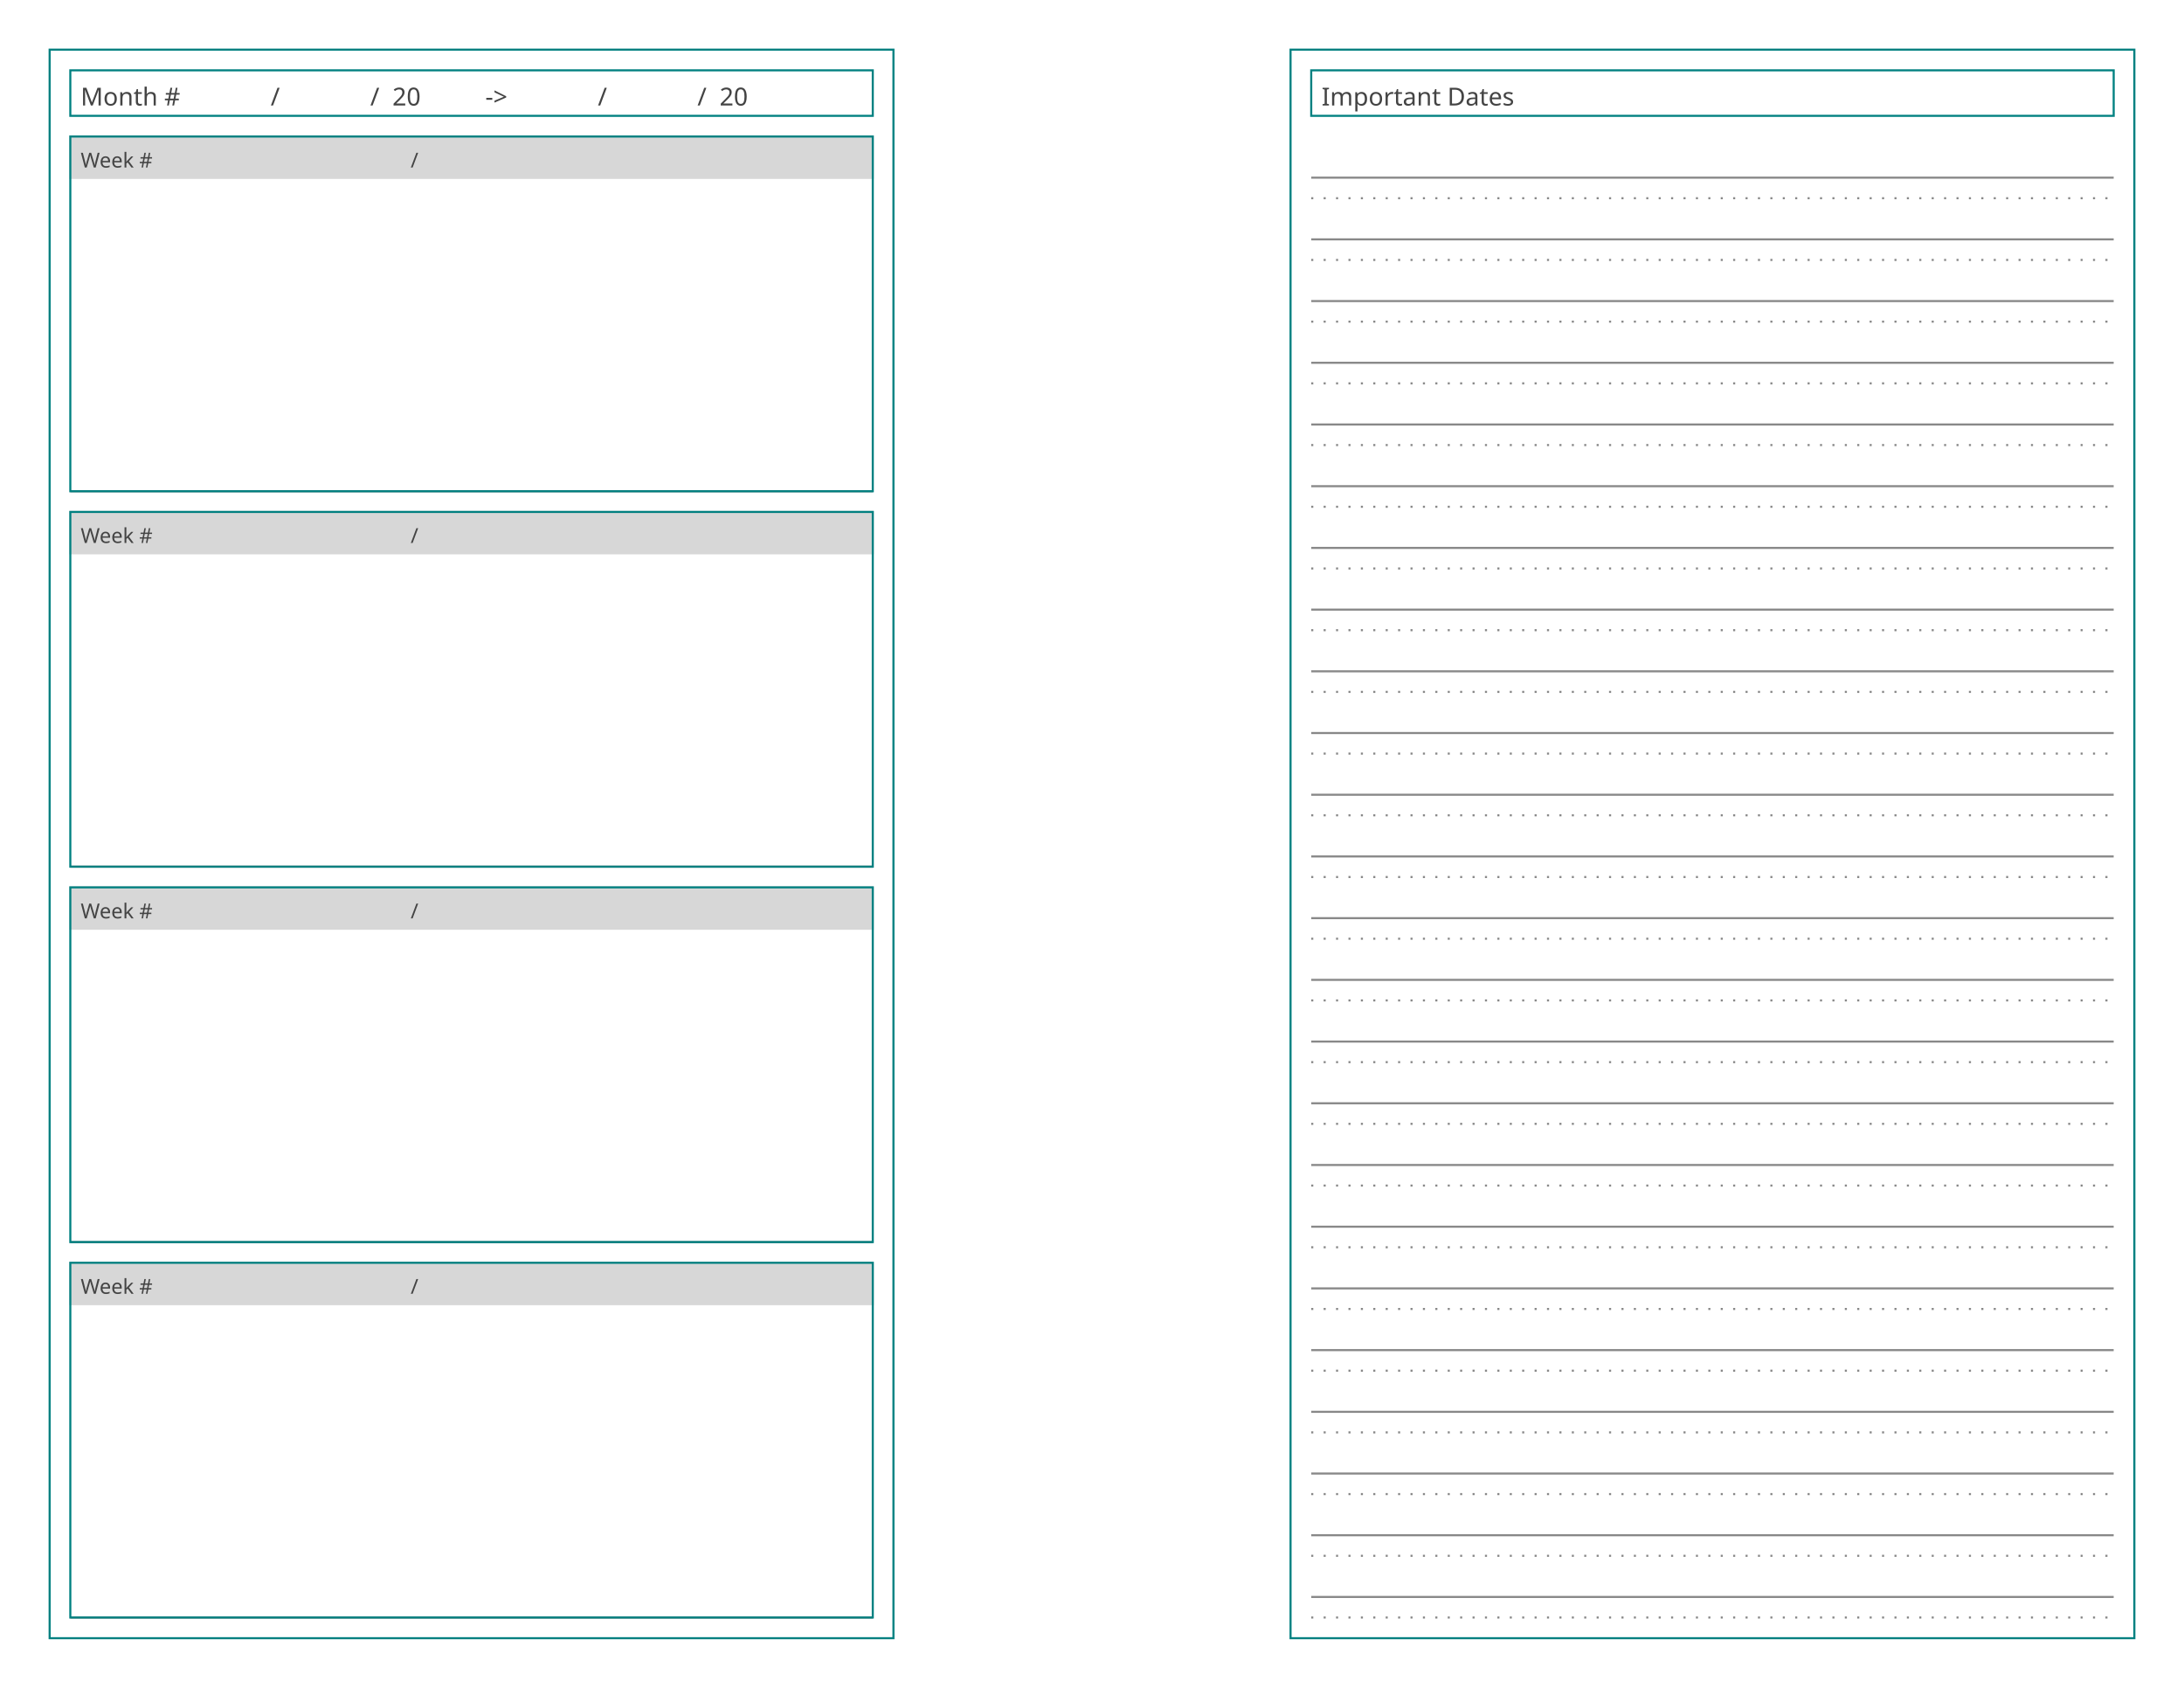
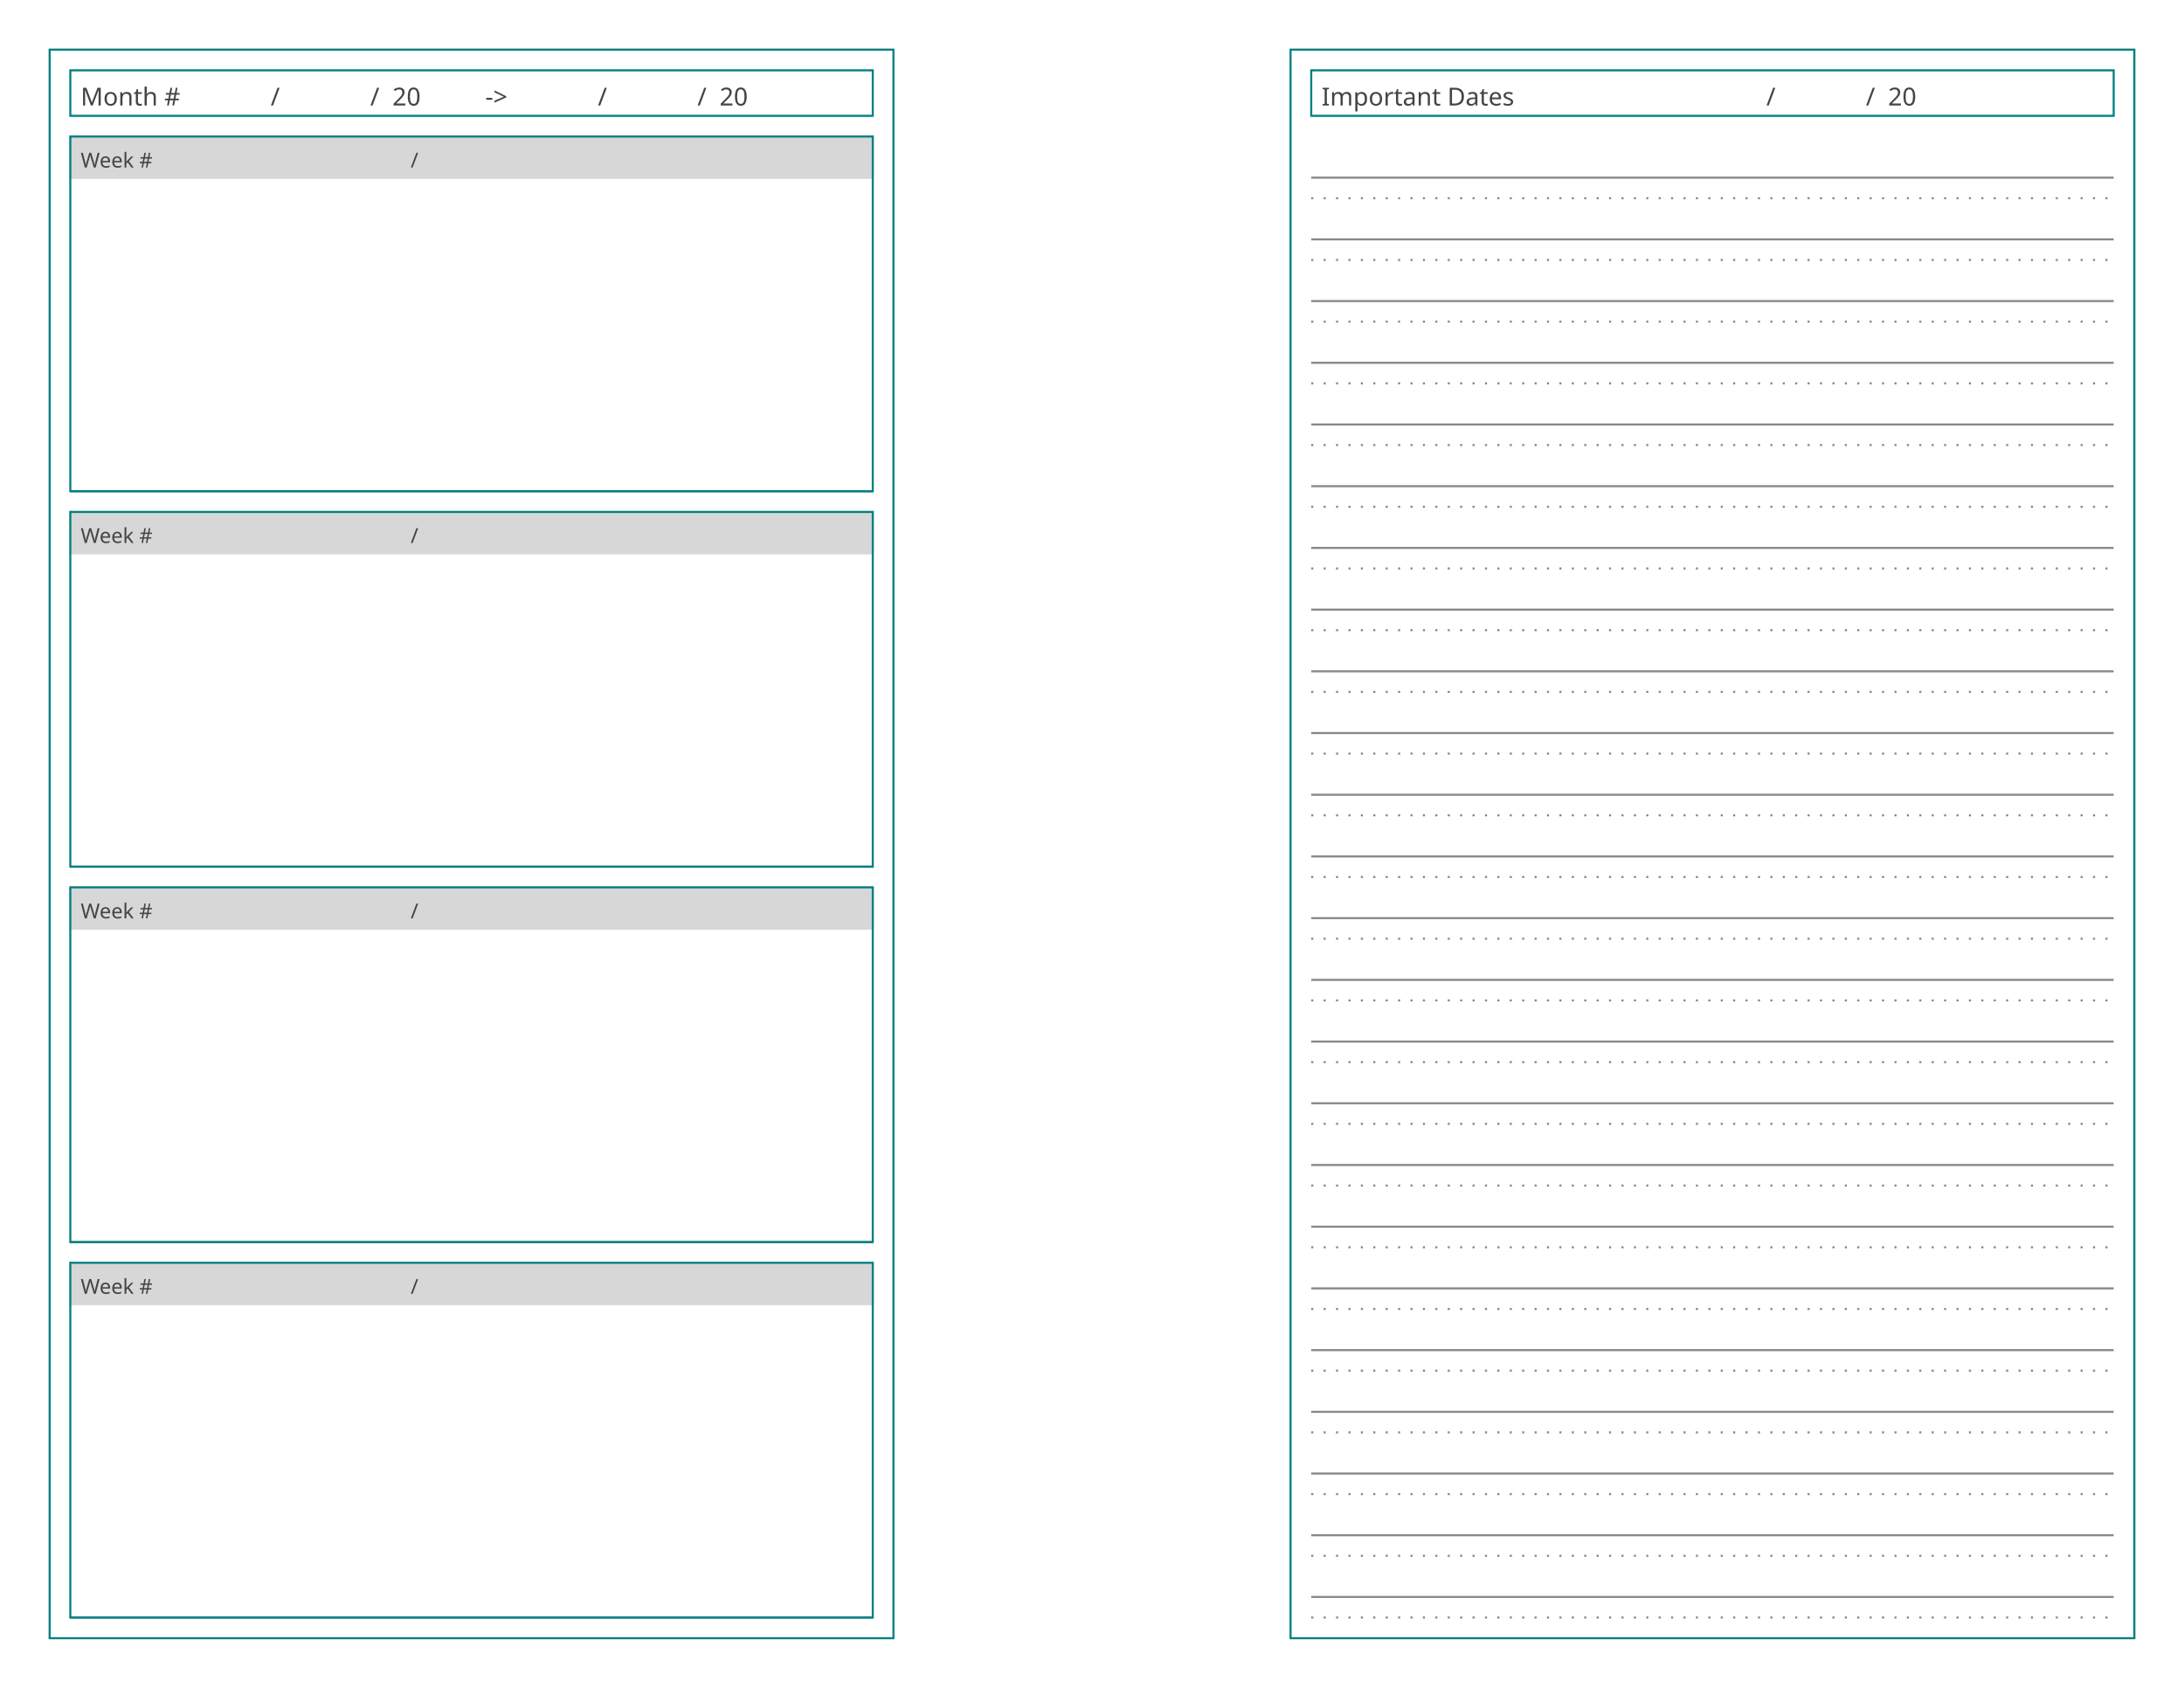
<svg xmlns="http://www.w3.org/2000/svg" baseProfile="tiny" height="8.5in" version="1.2" width="11in">
  <defs />
  <g transform="translate(24.0, 24.0)">
    <rect fill="none" height="768.0" stroke="#008080" width="408.0" x="0" y="0" />
    <g transform="translate(10, 10)">
      <rect fill="none" height="22" stroke="#008080" stroke-width="1" width="388.0" x="0" y="0" />
      <text alignment-baseline="text-after-edge" fill="#444444" font-family="Trebuchet MS" font-size="12" text-anchor="start" transform="translate(5,17)">Month #              /              /  20          -&gt;              /              /  20          </text>
    </g>
    <g transform="translate(10, 42)">
      <g transform="translate(0,0)">
        <g>
          <g transform="translate(0,0)">
            <rect fill="#d7d7d7" height="20" stroke="#d7d7d7" stroke-width="1" width="388.0" x="0" y="0" />
            <text alignment-baseline="text-after-edge" fill="#444444" font-family="Ubuntu Mono" font-size="10" text-anchor="start" transform="translate(5,15)">Week #                                                /</text>
          </g>
          <g transform="translate(0,20)">
            <line stroke="#888888" stroke-dasharray="1,0" stroke-width="1" transform="translate(0,151.5)" x1="0" x2="388.0" y1="0" y2="0" />
          </g>
        </g>
        <rect fill="none" height="171.5" stroke="#008080" stroke-width="1" width="388.0" x="0" y="0" />
      </g>
      <g transform="translate(0,181.5)">
        <g>
          <g transform="translate(0,0)">
            <rect fill="#d7d7d7" height="20" stroke="#d7d7d7" stroke-width="1" width="388.0" x="0" y="0" />
            <text alignment-baseline="text-after-edge" fill="#444444" font-family="Ubuntu Mono" font-size="10" text-anchor="start" transform="translate(5,15)">Week #                                                /</text>
          </g>
          <g transform="translate(0,20)">
            <line stroke="#888888" stroke-dasharray="1,0" stroke-width="1" transform="translate(0,151.5)" x1="0" x2="388.0" y1="0" y2="0" />
          </g>
        </g>
        <rect fill="none" height="171.5" stroke="#008080" stroke-width="1" width="388.0" x="0" y="0" />
      </g>
      <g transform="translate(0,363.0)">
        <g>
          <g transform="translate(0,0)">
            <rect fill="#d7d7d7" height="20" stroke="#d7d7d7" stroke-width="1" width="388.0" x="0" y="0" />
            <text alignment-baseline="text-after-edge" fill="#444444" font-family="Ubuntu Mono" font-size="10" text-anchor="start" transform="translate(5,15)">Week #                                                /</text>
          </g>
          <g transform="translate(0,20)">
            <line stroke="#888888" stroke-dasharray="1,0" stroke-width="1" transform="translate(0,151.5)" x1="0" x2="388.0" y1="0" y2="0" />
          </g>
        </g>
        <rect fill="none" height="171.5" stroke="#008080" stroke-width="1" width="388.0" x="0" y="0" />
      </g>
      <g transform="translate(0,544.5)">
        <g>
          <g transform="translate(0,0)">
            <rect fill="#d7d7d7" height="20" stroke="#d7d7d7" stroke-width="1" width="388.0" x="0" y="0" />
            <text alignment-baseline="text-after-edge" fill="#444444" font-family="Ubuntu Mono" font-size="10" text-anchor="start" transform="translate(5,15)">Week #                                                /</text>
          </g>
          <g transform="translate(0,20)">
            <line stroke="#888888" stroke-dasharray="1,0" stroke-width="1" transform="translate(0,151.5)" x1="0" x2="388.0" y1="0" y2="0" />
          </g>
        </g>
        <rect fill="none" height="171.5" stroke="#008080" stroke-width="1" width="388.0" x="0" y="0" />
      </g>
    </g>
  </g>
  <g transform="translate(624.0, 24.0)">
    <rect fill="none" height="768.0" stroke="#008080" width="408.0" x="0" y="0" />
    <g transform="translate(10, 10)">
      <rect fill="none" height="22" stroke="#008080" stroke-width="1" width="388.0" x="0" y="0" />
      <text alignment-baseline="text-after-edge" fill="#444444" font-family="Trebuchet MS" font-size="12" text-anchor="start" transform="translate(5,17)">Important Dates</text>
+       <g transform="translate(215.04,0)">
+         <text alignment-baseline="text-after-edge" fill="#444444" font-family="Trebuchet MS" font-size="12" text-anchor="start" transform="translate(5,17)">              /              /  20          </text>
+       </g>
    </g>
    <g transform="translate(10, 42)">
      <g transform="translate(0,0)">
        <g>
          <line stroke="#888888" stroke-dasharray="1,5" stroke-width="1" transform="translate(0,29.83333)" x1="0" x2="388.0" y1="0" y2="0" />
          <line stroke="#888888" stroke-dasharray="1,5" stroke-width="1" transform="translate(0,59.66667)" x1="0" x2="388.0" y1="0" y2="0" />
          <line stroke="#888888" stroke-dasharray="1,5" stroke-width="1" transform="translate(0,89.5)" x1="0" x2="388.0" y1="0" y2="0" />
          <line stroke="#888888" stroke-dasharray="1,5" stroke-width="1" transform="translate(0,119.3333)" x1="0" x2="388.0" y1="0" y2="0" />
          <line stroke="#888888" stroke-dasharray="1,5" stroke-width="1" transform="translate(0,149.1667)" x1="0" x2="388.0" y1="0" y2="0" />
          <line stroke="#888888" stroke-dasharray="1,5" stroke-width="1" transform="translate(0,179.0)" x1="0" x2="388.0" y1="0" y2="0" />
          <line stroke="#888888" stroke-dasharray="1,5" stroke-width="1" transform="translate(0,208.8333)" x1="0" x2="388.0" y1="0" y2="0" />
          <line stroke="#888888" stroke-dasharray="1,5" stroke-width="1" transform="translate(0,238.6667)" x1="0" x2="388.0" y1="0" y2="0" />
          <line stroke="#888888" stroke-dasharray="1,5" stroke-width="1" transform="translate(0,268.5)" x1="0" x2="388.0" y1="0" y2="0" />
          <line stroke="#888888" stroke-dasharray="1,5" stroke-width="1" transform="translate(0,298.3333)" x1="0" x2="388.0" y1="0" y2="0" />
          <line stroke="#888888" stroke-dasharray="1,5" stroke-width="1" transform="translate(0,328.1667)" x1="0" x2="388.0" y1="0" y2="0" />
          <line stroke="#888888" stroke-dasharray="1,5" stroke-width="1" transform="translate(0,358)" x1="0" x2="388.0" y1="0" y2="0" />
          <line stroke="#888888" stroke-dasharray="1,5" stroke-width="1" transform="translate(0,387.8333)" x1="0" x2="388.0" y1="0" y2="0" />
          <line stroke="#888888" stroke-dasharray="1,5" stroke-width="1" transform="translate(0,417.6667)" x1="0" x2="388.0" y1="0" y2="0" />
          <line stroke="#888888" stroke-dasharray="1,5" stroke-width="1" transform="translate(0,447.5)" x1="0" x2="388.0" y1="0" y2="0" />
          <line stroke="#888888" stroke-dasharray="1,5" stroke-width="1" transform="translate(0,477.3333)" x1="0" x2="388.0" y1="0" y2="0" />
          <line stroke="#888888" stroke-dasharray="1,5" stroke-width="1" transform="translate(0,507.1667)" x1="0" x2="388.0" y1="0" y2="0" />
          <line stroke="#888888" stroke-dasharray="1,5" stroke-width="1" transform="translate(0,537)" x1="0" x2="388.0" y1="0" y2="0" />
          <line stroke="#888888" stroke-dasharray="1,5" stroke-width="1" transform="translate(0,566.8333)" x1="0" x2="388.0" y1="0" y2="0" />
          <line stroke="#888888" stroke-dasharray="1,5" stroke-width="1" transform="translate(0,596.6667)" x1="0" x2="388.0" y1="0" y2="0" />
          <line stroke="#888888" stroke-dasharray="1,5" stroke-width="1" transform="translate(0,626.5)" x1="0" x2="388.0" y1="0" y2="0" />
          <line stroke="#888888" stroke-dasharray="1,5" stroke-width="1" transform="translate(0,656.3333)" x1="0" x2="388.0" y1="0" y2="0" />
          <line stroke="#888888" stroke-dasharray="1,5" stroke-width="1" transform="translate(0,686.1667)" x1="0" x2="388.0" y1="0" y2="0" />
          <line stroke="#888888" stroke-dasharray="1,5" stroke-width="1" transform="translate(0,716)" x1="0" x2="388.0" y1="0" y2="0" />
        </g>
        <g>
          <line stroke="#888888" stroke-dasharray="1,0" stroke-width="1" transform="translate(0,19.88889)" x1="0" x2="388.0" y1="0" y2="0" />
          <line stroke="#888888" stroke-dasharray="1,0" stroke-width="1" transform="translate(0,49.72222)" x1="0" x2="388.0" y1="0" y2="0" />
          <line stroke="#888888" stroke-dasharray="1,0" stroke-width="1" transform="translate(0,79.55556)" x1="0" x2="388.0" y1="0" y2="0" />
          <line stroke="#888888" stroke-dasharray="1,0" stroke-width="1" transform="translate(0,109.3889)" x1="0" x2="388.0" y1="0" y2="0" />
          <line stroke="#888888" stroke-dasharray="1,0" stroke-width="1" transform="translate(0,139.2222)" x1="0" x2="388.0" y1="0" y2="0" />
          <line stroke="#888888" stroke-dasharray="1,0" stroke-width="1" transform="translate(0,169.0556)" x1="0" x2="388.0" y1="0" y2="0" />
          <line stroke="#888888" stroke-dasharray="1,0" stroke-width="1" transform="translate(0,198.8889)" x1="0" x2="388.0" y1="0" y2="0" />
          <line stroke="#888888" stroke-dasharray="1,0" stroke-width="1" transform="translate(0,228.7222)" x1="0" x2="388.0" y1="0" y2="0" />
          <line stroke="#888888" stroke-dasharray="1,0" stroke-width="1" transform="translate(0,258.5556)" x1="0" x2="388.0" y1="0" y2="0" />
          <line stroke="#888888" stroke-dasharray="1,0" stroke-width="1" transform="translate(0,288.3889)" x1="0" x2="388.0" y1="0" y2="0" />
          <line stroke="#888888" stroke-dasharray="1,0" stroke-width="1" transform="translate(0,318.2222)" x1="0" x2="388.0" y1="0" y2="0" />
          <line stroke="#888888" stroke-dasharray="1,0" stroke-width="1" transform="translate(0,348.0556)" x1="0" x2="388.0" y1="0" y2="0" />
          <line stroke="#888888" stroke-dasharray="1,0" stroke-width="1" transform="translate(0,377.8889)" x1="0" x2="388.0" y1="0" y2="0" />
          <line stroke="#888888" stroke-dasharray="1,0" stroke-width="1" transform="translate(0,407.7222)" x1="0" x2="388.0" y1="0" y2="0" />
          <line stroke="#888888" stroke-dasharray="1,0" stroke-width="1" transform="translate(0,437.5556)" x1="0" x2="388.0" y1="0" y2="0" />
          <line stroke="#888888" stroke-dasharray="1,0" stroke-width="1" transform="translate(0,467.3889)" x1="0" x2="388.0" y1="0" y2="0" />
          <line stroke="#888888" stroke-dasharray="1,0" stroke-width="1" transform="translate(0,497.2222)" x1="0" x2="388.0" y1="0" y2="0" />
          <line stroke="#888888" stroke-dasharray="1,0" stroke-width="1" transform="translate(0,527.0556)" x1="0" x2="388.0" y1="0" y2="0" />
          <line stroke="#888888" stroke-dasharray="1,0" stroke-width="1" transform="translate(0,556.8889)" x1="0" x2="388.0" y1="0" y2="0" />
          <line stroke="#888888" stroke-dasharray="1,0" stroke-width="1" transform="translate(0,586.7222)" x1="0" x2="388.0" y1="0" y2="0" />
          <line stroke="#888888" stroke-dasharray="1,0" stroke-width="1" transform="translate(0,616.5556)" x1="0" x2="388.0" y1="0" y2="0" />
          <line stroke="#888888" stroke-dasharray="1,0" stroke-width="1" transform="translate(0,646.3889)" x1="0" x2="388.0" y1="0" y2="0" />
          <line stroke="#888888" stroke-dasharray="1,0" stroke-width="1" transform="translate(0,676.2222)" x1="0" x2="388.0" y1="0" y2="0" />
          <line stroke="#888888" stroke-dasharray="1,0" stroke-width="1" transform="translate(0,706.0556)" x1="0" x2="388.0" y1="0" y2="0" />
        </g>
      </g>
    </g>
  </g>
</svg>
